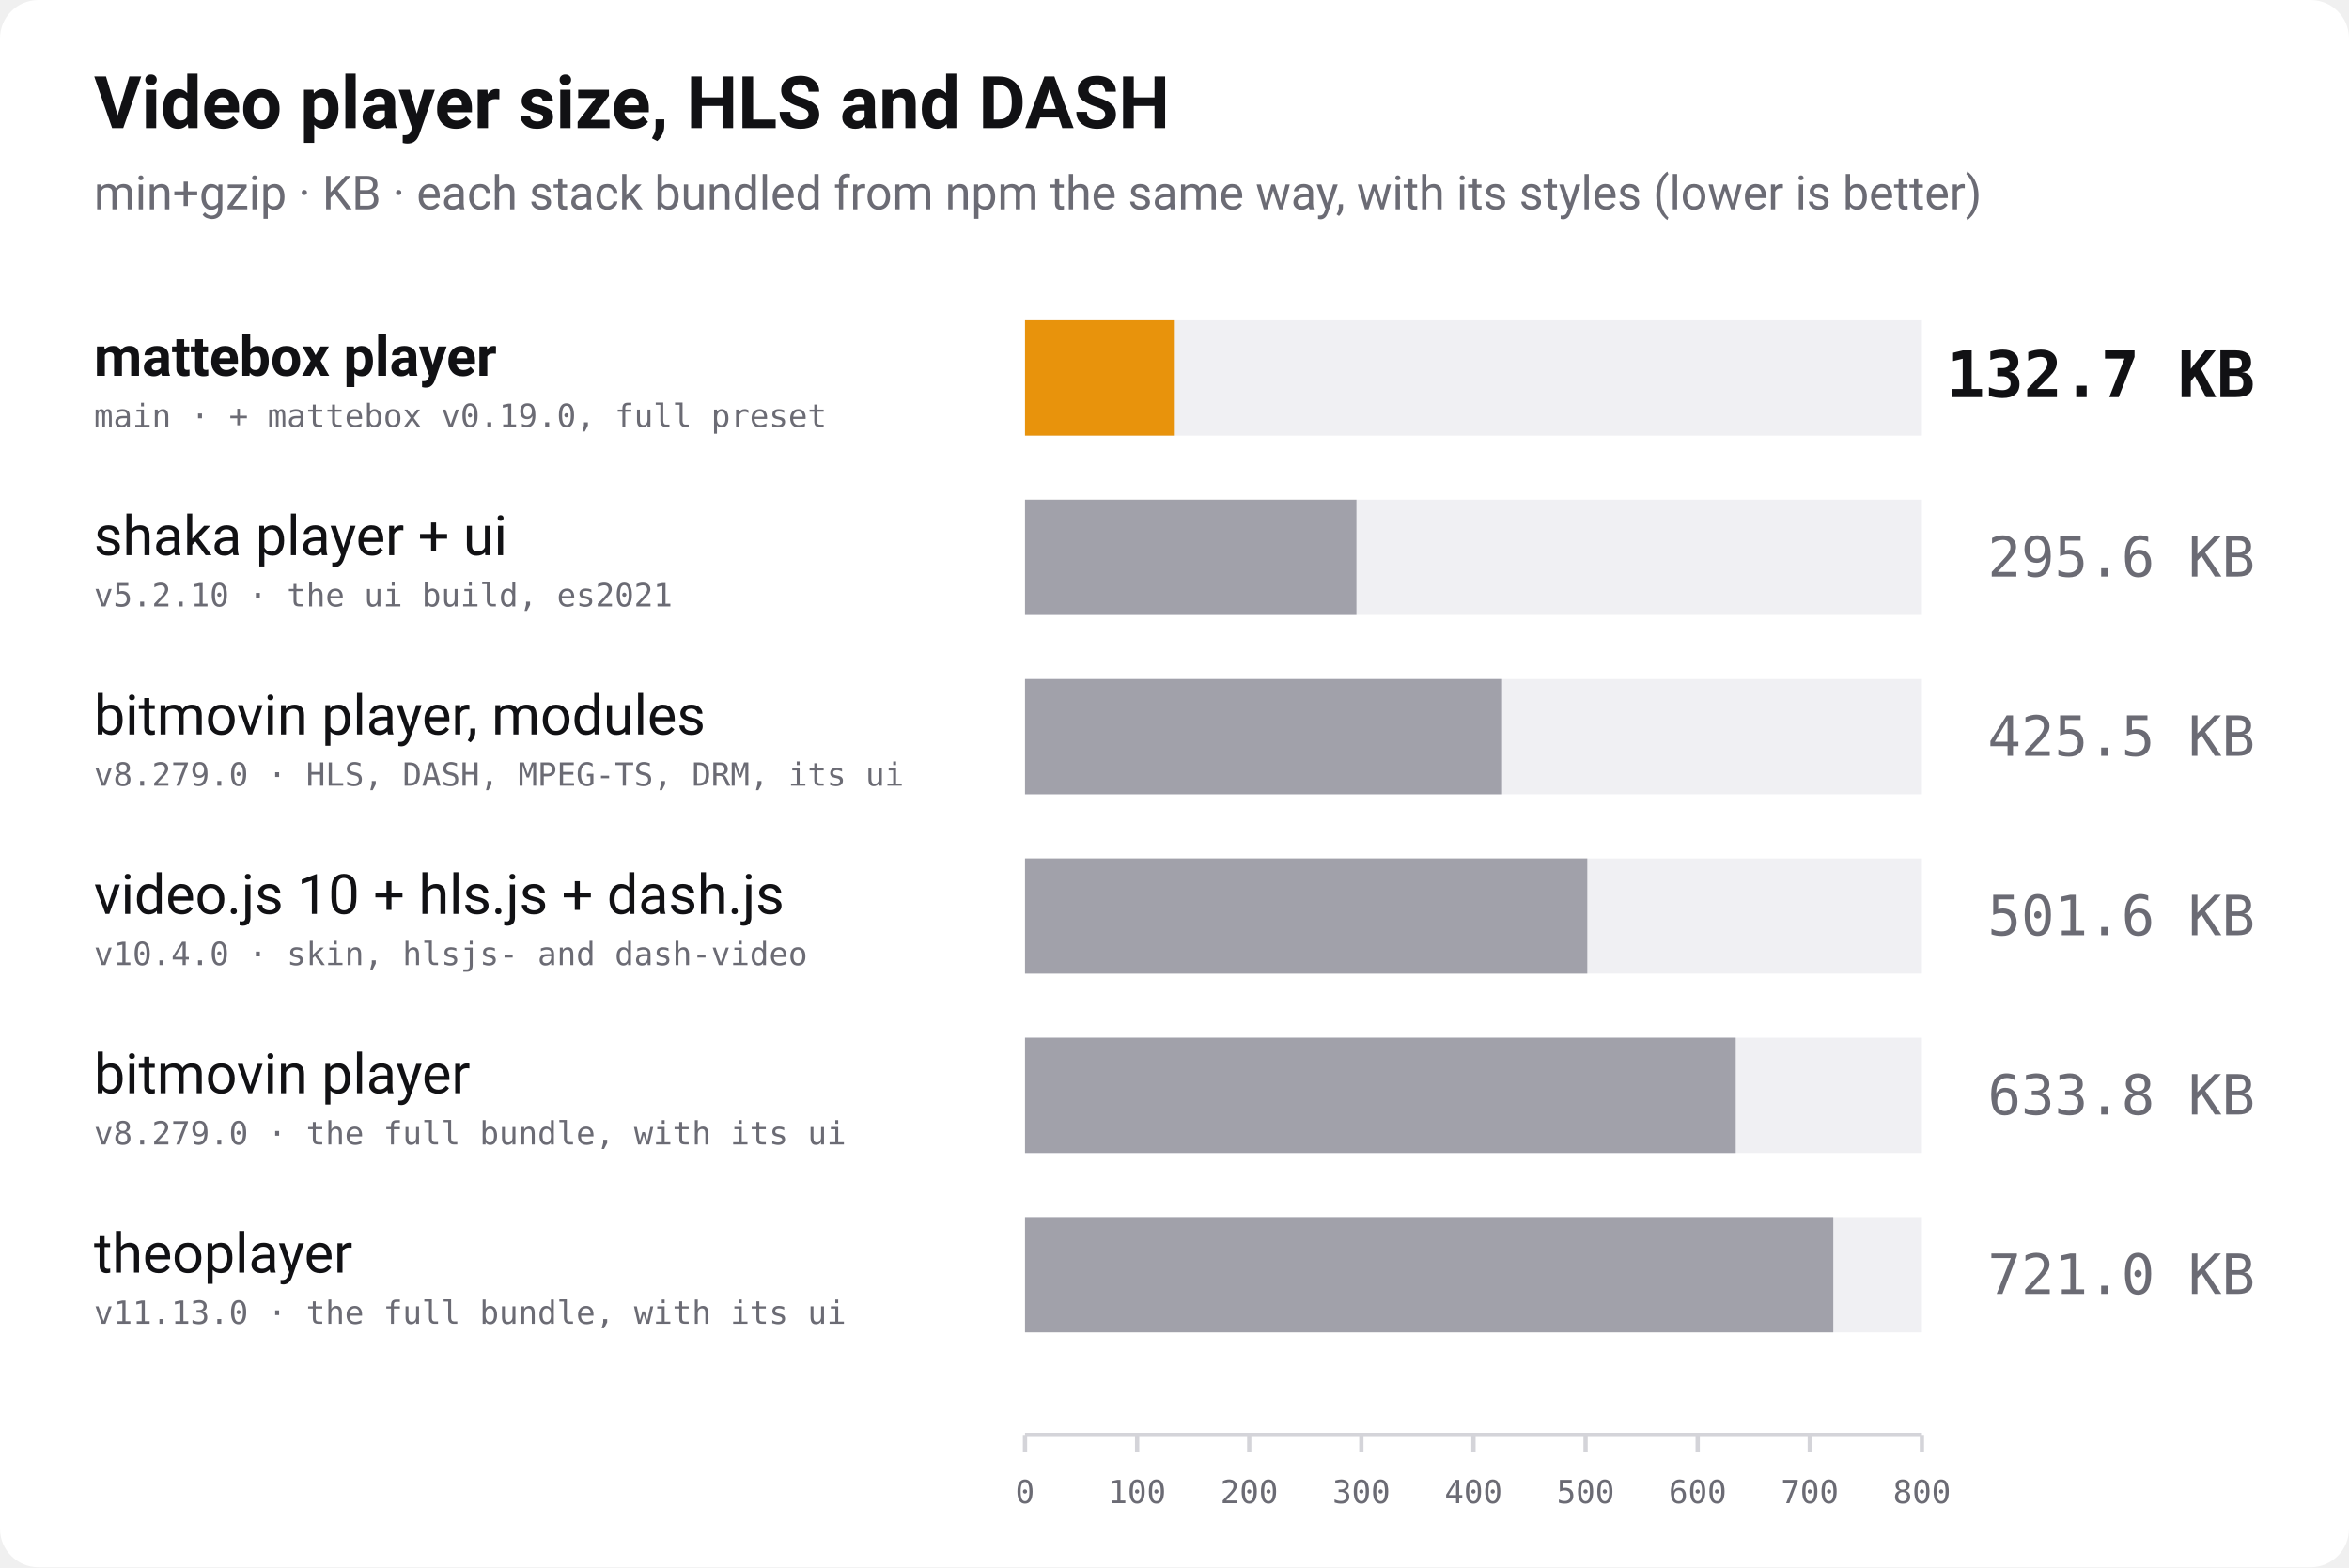
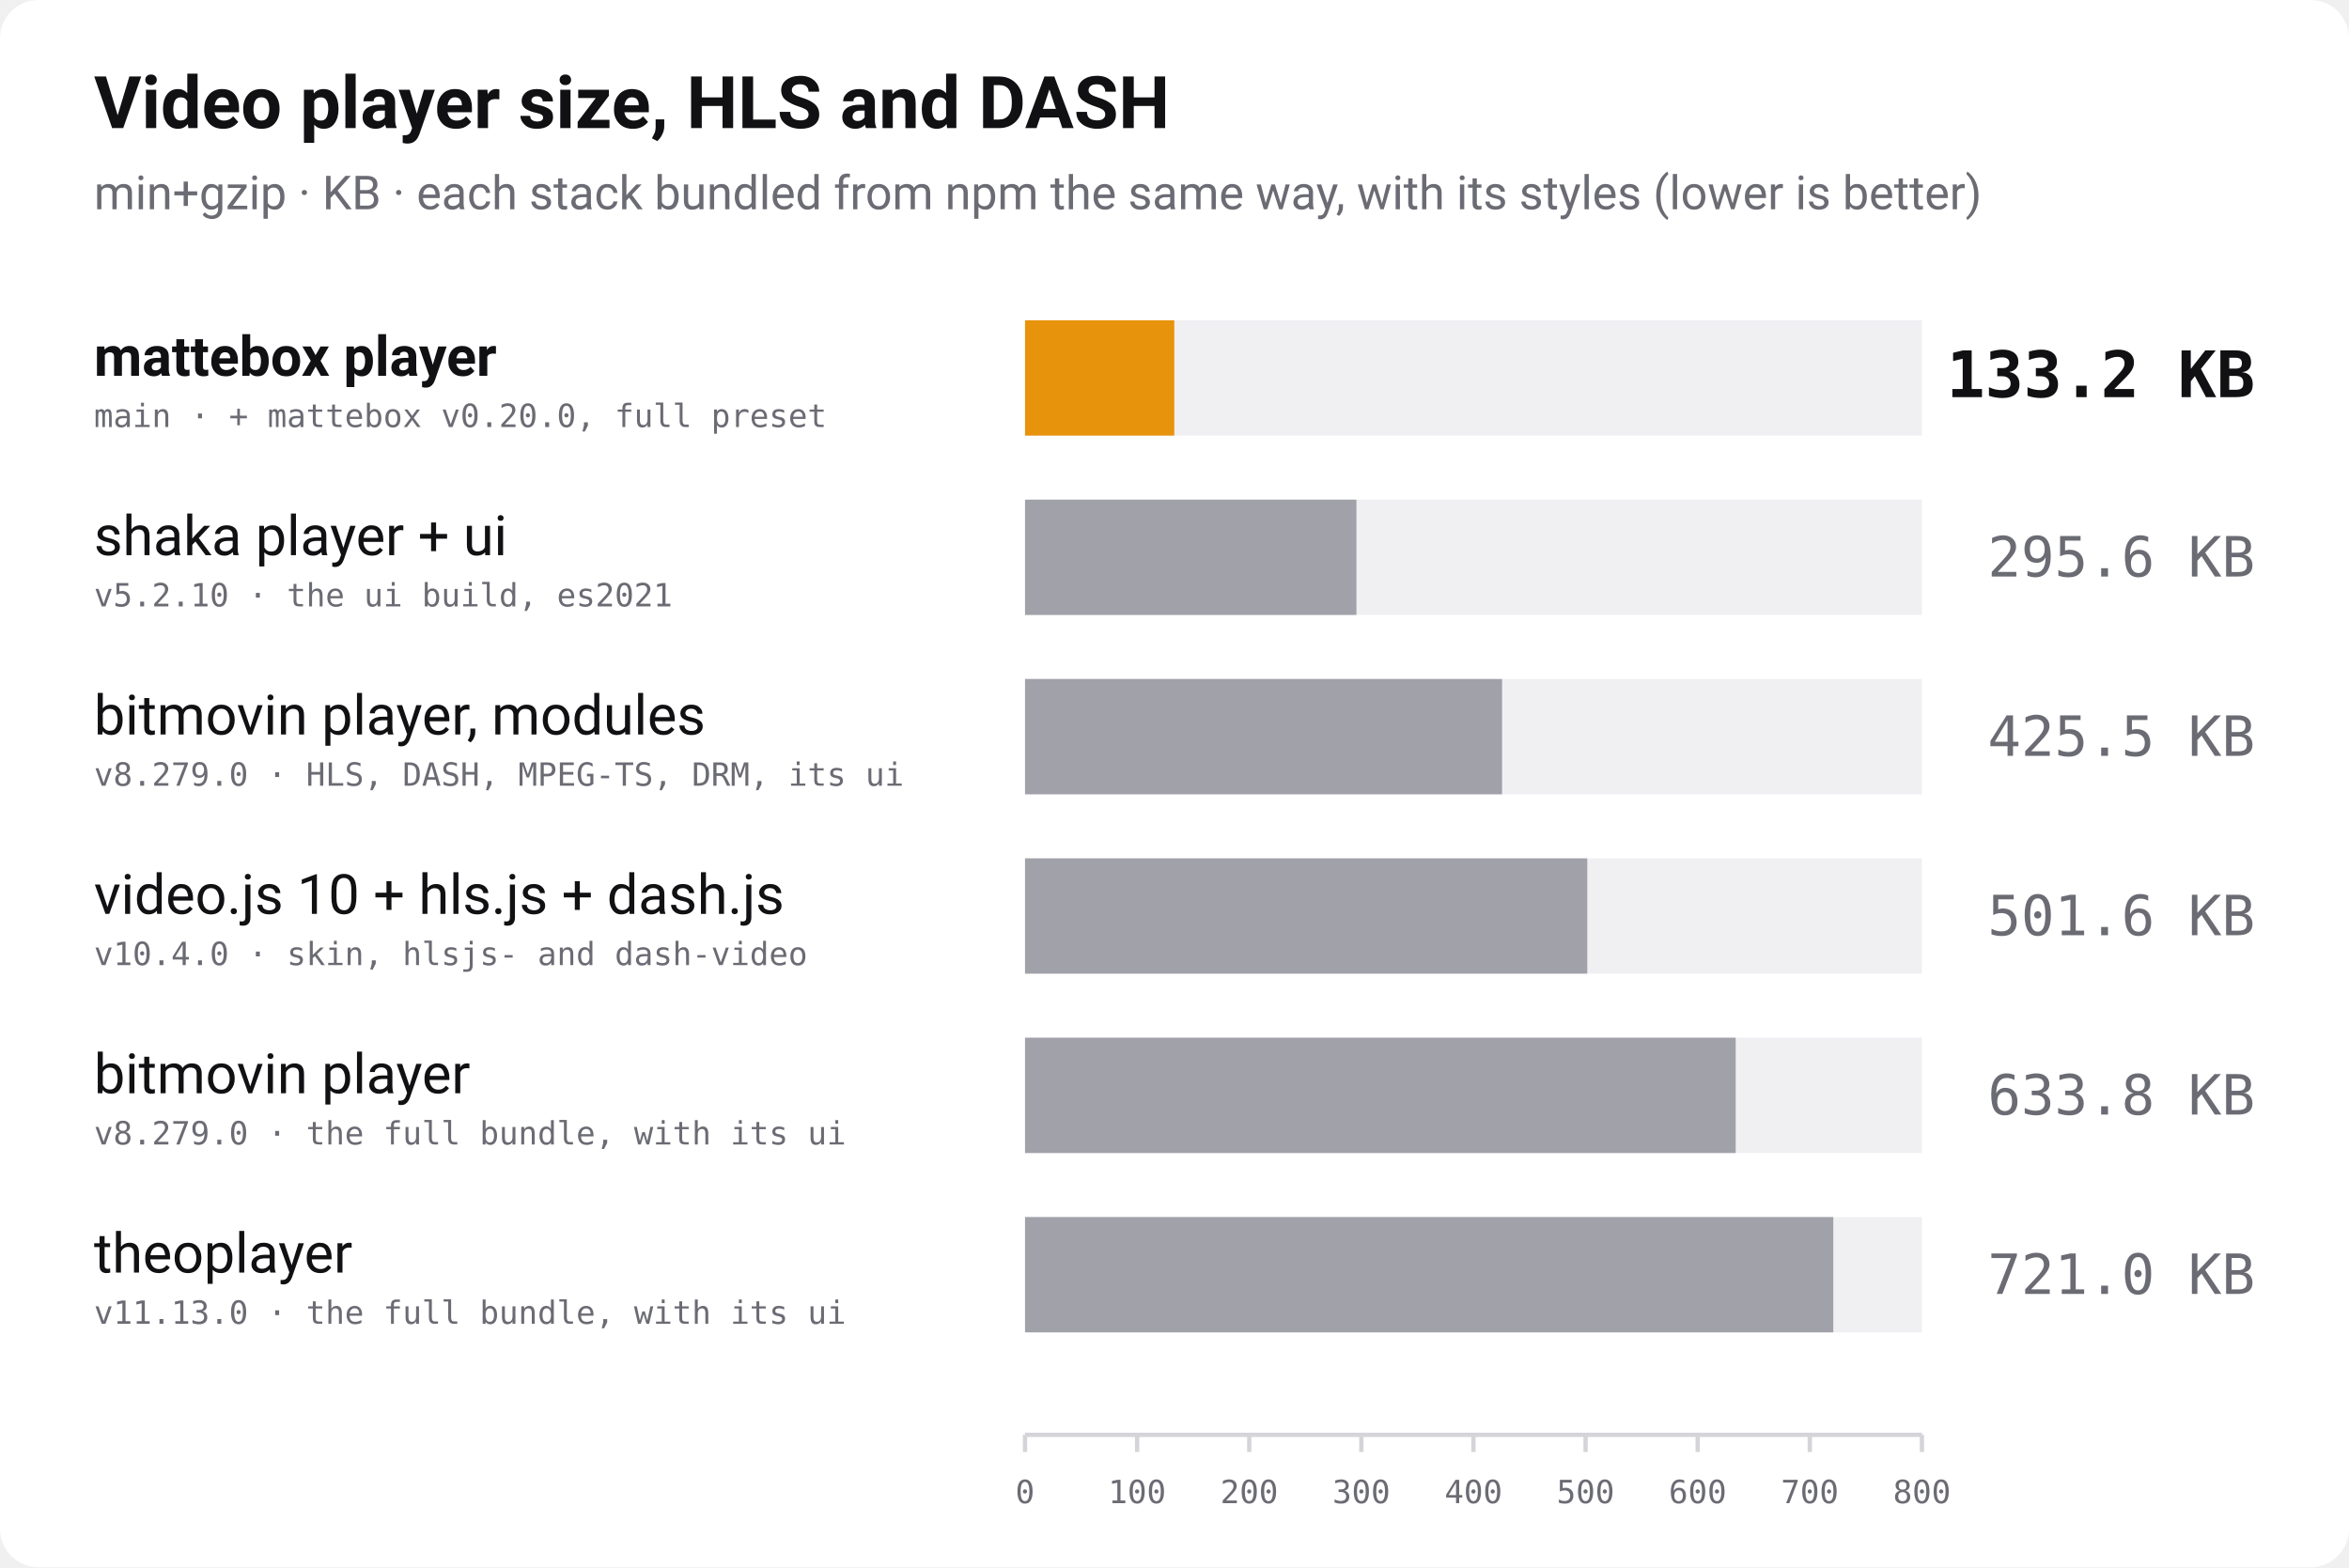
<svg xmlns="http://www.w3.org/2000/svg" width="1100" height="734" viewBox="0 0 1100 734" role="img" aria-label="Bundle size of video players with HLS and DASH playback, min+gzip, lower is better">
  <rect width="1100" height="734" rx="18" fill="#ffffff" />
  <text x="44" y="60" font-family="-apple-system, 'Segoe UI', Roboto, Helvetica, Arial, sans-serif" font-size="34" font-weight="700" fill="#111114">Video player size, HLS and DASH</text>
  <text x="44" y="98" font-family="-apple-system, 'Segoe UI', Roboto, Helvetica, Arial, sans-serif" font-size="22" fill="#6b6b74">min+gzip · KB · each stack bundled from npm the same way, with its styles (lower is better)</text>
  <text x="44" y="176" font-family="-apple-system, 'Segoe UI', Roboto, Helvetica, Arial, sans-serif" font-size="26" font-weight="700" fill="#111114">mattebox player</text>
-   <text x="44" y="200" font-family="ui-monospace, 'SF Mono', Menlo, Consolas, monospace" font-size="15" fill="#6b6b74">main · + mattebox v0.19.0, full preset</text>
+   <text x="44" y="200" font-family="ui-monospace, 'SF Mono', Menlo, Consolas, monospace" font-size="15" fill="#6b6b74">main · + mattebox v0.20.0, full preset</text>
  <rect x="480" y="150" width="420" height="54" fill="#f0f0f3" />
-   <rect x="480" y="150" width="69.7" height="54" fill="#e8930c" />
-   <text x="1056" y="186" text-anchor="end" font-family="ui-monospace, 'SF Mono', Menlo, Consolas, monospace" font-size="30" font-weight="700" fill="#111114">132.7 KB</text>
+   <rect x="480" y="150" width="69.9" height="54" fill="#e8930c" />
+   <text x="1056" y="186" text-anchor="end" font-family="ui-monospace, 'SF Mono', Menlo, Consolas, monospace" font-size="30" font-weight="700" fill="#111114">133.2 KB</text>
  <text x="44" y="260" font-family="-apple-system, 'Segoe UI', Roboto, Helvetica, Arial, sans-serif" font-size="26" font-weight="400" fill="#111114">shaka player + ui</text>
  <text x="44" y="284" font-family="ui-monospace, 'SF Mono', Menlo, Consolas, monospace" font-size="15" fill="#6b6b74">v5.2.10 · the ui build, es2021</text>
  <rect x="480" y="234" width="420" height="54" fill="#f0f0f3" />
  <rect x="480" y="234" width="155.2" height="54" fill="#a1a1aa" />
  <text x="1056" y="270" text-anchor="end" font-family="ui-monospace, 'SF Mono', Menlo, Consolas, monospace" font-size="26" font-weight="400" fill="#6b6b74">295.6 KB</text>
  <text x="44" y="344" font-family="-apple-system, 'Segoe UI', Roboto, Helvetica, Arial, sans-serif" font-size="26" font-weight="400" fill="#111114">bitmovin player, modules</text>
  <text x="44" y="368" font-family="ui-monospace, 'SF Mono', Menlo, Consolas, monospace" font-size="15" fill="#6b6b74">v8.279.0 · HLS, DASH, MPEG-TS, DRM, its ui</text>
  <rect x="480" y="318" width="420" height="54" fill="#f0f0f3" />
  <rect x="480" y="318" width="223.4" height="54" fill="#a1a1aa" />
  <text x="1056" y="354" text-anchor="end" font-family="ui-monospace, 'SF Mono', Menlo, Consolas, monospace" font-size="26" font-weight="400" fill="#6b6b74">425.5 KB</text>
  <text x="44" y="428" font-family="-apple-system, 'Segoe UI', Roboto, Helvetica, Arial, sans-serif" font-size="26" font-weight="400" fill="#111114">video.js 10 + hls.js + dash.js</text>
  <text x="44" y="452" font-family="ui-monospace, 'SF Mono', Menlo, Consolas, monospace" font-size="15" fill="#6b6b74">v10.4.0 · skin, hlsjs- and dash-video</text>
  <rect x="480" y="402" width="420" height="54" fill="#f0f0f3" />
  <rect x="480" y="402" width="263.3" height="54" fill="#a1a1aa" />
  <text x="1056" y="438" text-anchor="end" font-family="ui-monospace, 'SF Mono', Menlo, Consolas, monospace" font-size="26" font-weight="400" fill="#6b6b74">501.6 KB</text>
  <text x="44" y="512" font-family="-apple-system, 'Segoe UI', Roboto, Helvetica, Arial, sans-serif" font-size="26" font-weight="400" fill="#111114">bitmovin player</text>
  <text x="44" y="536" font-family="ui-monospace, 'SF Mono', Menlo, Consolas, monospace" font-size="15" fill="#6b6b74">v8.279.0 · the full bundle, with its ui</text>
  <rect x="480" y="486" width="420" height="54" fill="#f0f0f3" />
  <rect x="480" y="486" width="332.8" height="54" fill="#a1a1aa" />
  <text x="1056" y="522" text-anchor="end" font-family="ui-monospace, 'SF Mono', Menlo, Consolas, monospace" font-size="26" font-weight="400" fill="#6b6b74">633.8 KB</text>
  <text x="44" y="596" font-family="-apple-system, 'Segoe UI', Roboto, Helvetica, Arial, sans-serif" font-size="26" font-weight="400" fill="#111114">theoplayer</text>
  <text x="44" y="620" font-family="ui-monospace, 'SF Mono', Menlo, Consolas, monospace" font-size="15" fill="#6b6b74">v11.13.0 · the full bundle, with its ui</text>
  <rect x="480" y="570" width="420" height="54" fill="#f0f0f3" />
  <rect x="480" y="570" width="378.5" height="54" fill="#a1a1aa" />
  <text x="1056" y="606" text-anchor="end" font-family="ui-monospace, 'SF Mono', Menlo, Consolas, monospace" font-size="26" font-weight="400" fill="#6b6b74">721.0 KB</text>
  <line x1="480" y1="672" x2="900" y2="672" stroke="#d4d4d9" stroke-width="2" />
  <line x1="480.0" y1="672" x2="480.0" y2="680" stroke="#d4d4d9" stroke-width="2" />
  <text x="480.0" y="704" text-anchor="middle" font-family="ui-monospace, 'SF Mono', Menlo, Consolas, monospace" font-size="15" fill="#6b6b74">0</text>
  <line x1="532.5" y1="672" x2="532.5" y2="680" stroke="#d4d4d9" stroke-width="2" />
  <text x="532.5" y="704" text-anchor="middle" font-family="ui-monospace, 'SF Mono', Menlo, Consolas, monospace" font-size="15" fill="#6b6b74">100</text>
  <line x1="585.0" y1="672" x2="585.0" y2="680" stroke="#d4d4d9" stroke-width="2" />
  <text x="585.0" y="704" text-anchor="middle" font-family="ui-monospace, 'SF Mono', Menlo, Consolas, monospace" font-size="15" fill="#6b6b74">200</text>
  <line x1="637.5" y1="672" x2="637.5" y2="680" stroke="#d4d4d9" stroke-width="2" />
  <text x="637.5" y="704" text-anchor="middle" font-family="ui-monospace, 'SF Mono', Menlo, Consolas, monospace" font-size="15" fill="#6b6b74">300</text>
  <line x1="690.0" y1="672" x2="690.0" y2="680" stroke="#d4d4d9" stroke-width="2" />
  <text x="690.0" y="704" text-anchor="middle" font-family="ui-monospace, 'SF Mono', Menlo, Consolas, monospace" font-size="15" fill="#6b6b74">400</text>
  <line x1="742.5" y1="672" x2="742.5" y2="680" stroke="#d4d4d9" stroke-width="2" />
  <text x="742.5" y="704" text-anchor="middle" font-family="ui-monospace, 'SF Mono', Menlo, Consolas, monospace" font-size="15" fill="#6b6b74">500</text>
  <line x1="795.0" y1="672" x2="795.0" y2="680" stroke="#d4d4d9" stroke-width="2" />
  <text x="795.0" y="704" text-anchor="middle" font-family="ui-monospace, 'SF Mono', Menlo, Consolas, monospace" font-size="15" fill="#6b6b74">600</text>
  <line x1="847.5" y1="672" x2="847.5" y2="680" stroke="#d4d4d9" stroke-width="2" />
  <text x="847.5" y="704" text-anchor="middle" font-family="ui-monospace, 'SF Mono', Menlo, Consolas, monospace" font-size="15" fill="#6b6b74">700</text>
  <line x1="900.0" y1="672" x2="900.0" y2="680" stroke="#d4d4d9" stroke-width="2" />
  <text x="900.0" y="704" text-anchor="middle" font-family="ui-monospace, 'SF Mono', Menlo, Consolas, monospace" font-size="15" fill="#6b6b74">800</text>
</svg>
